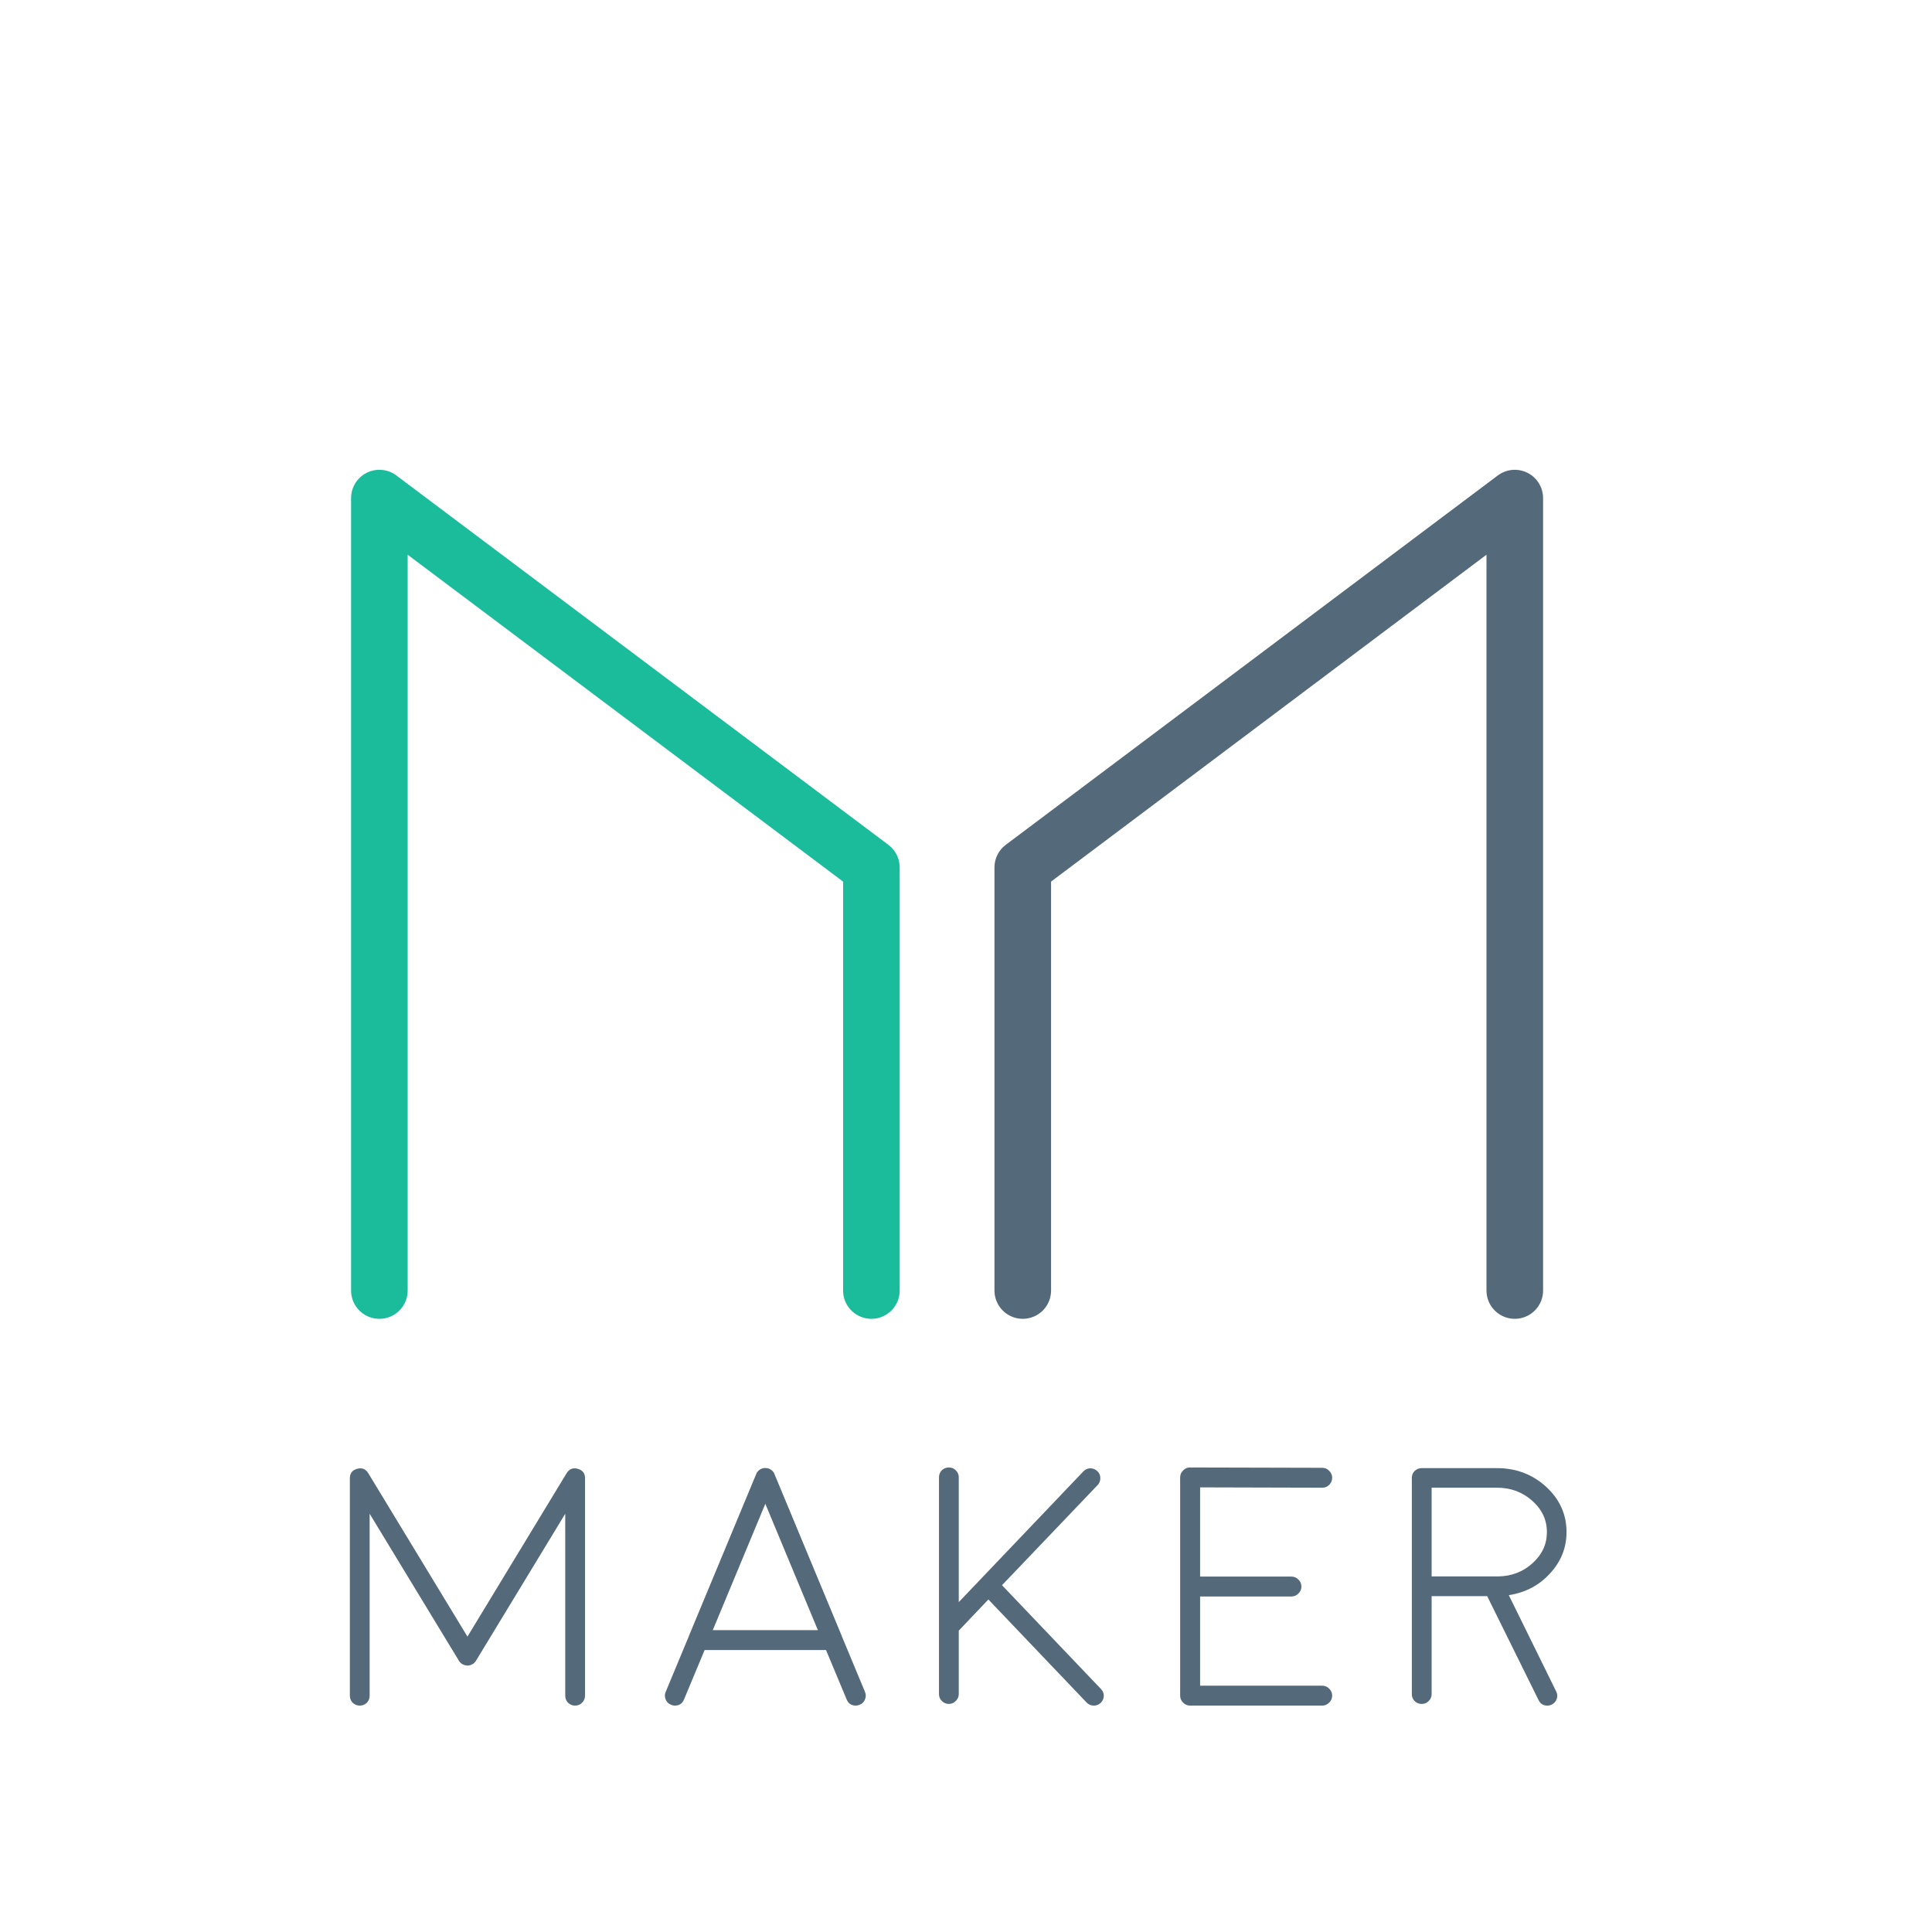
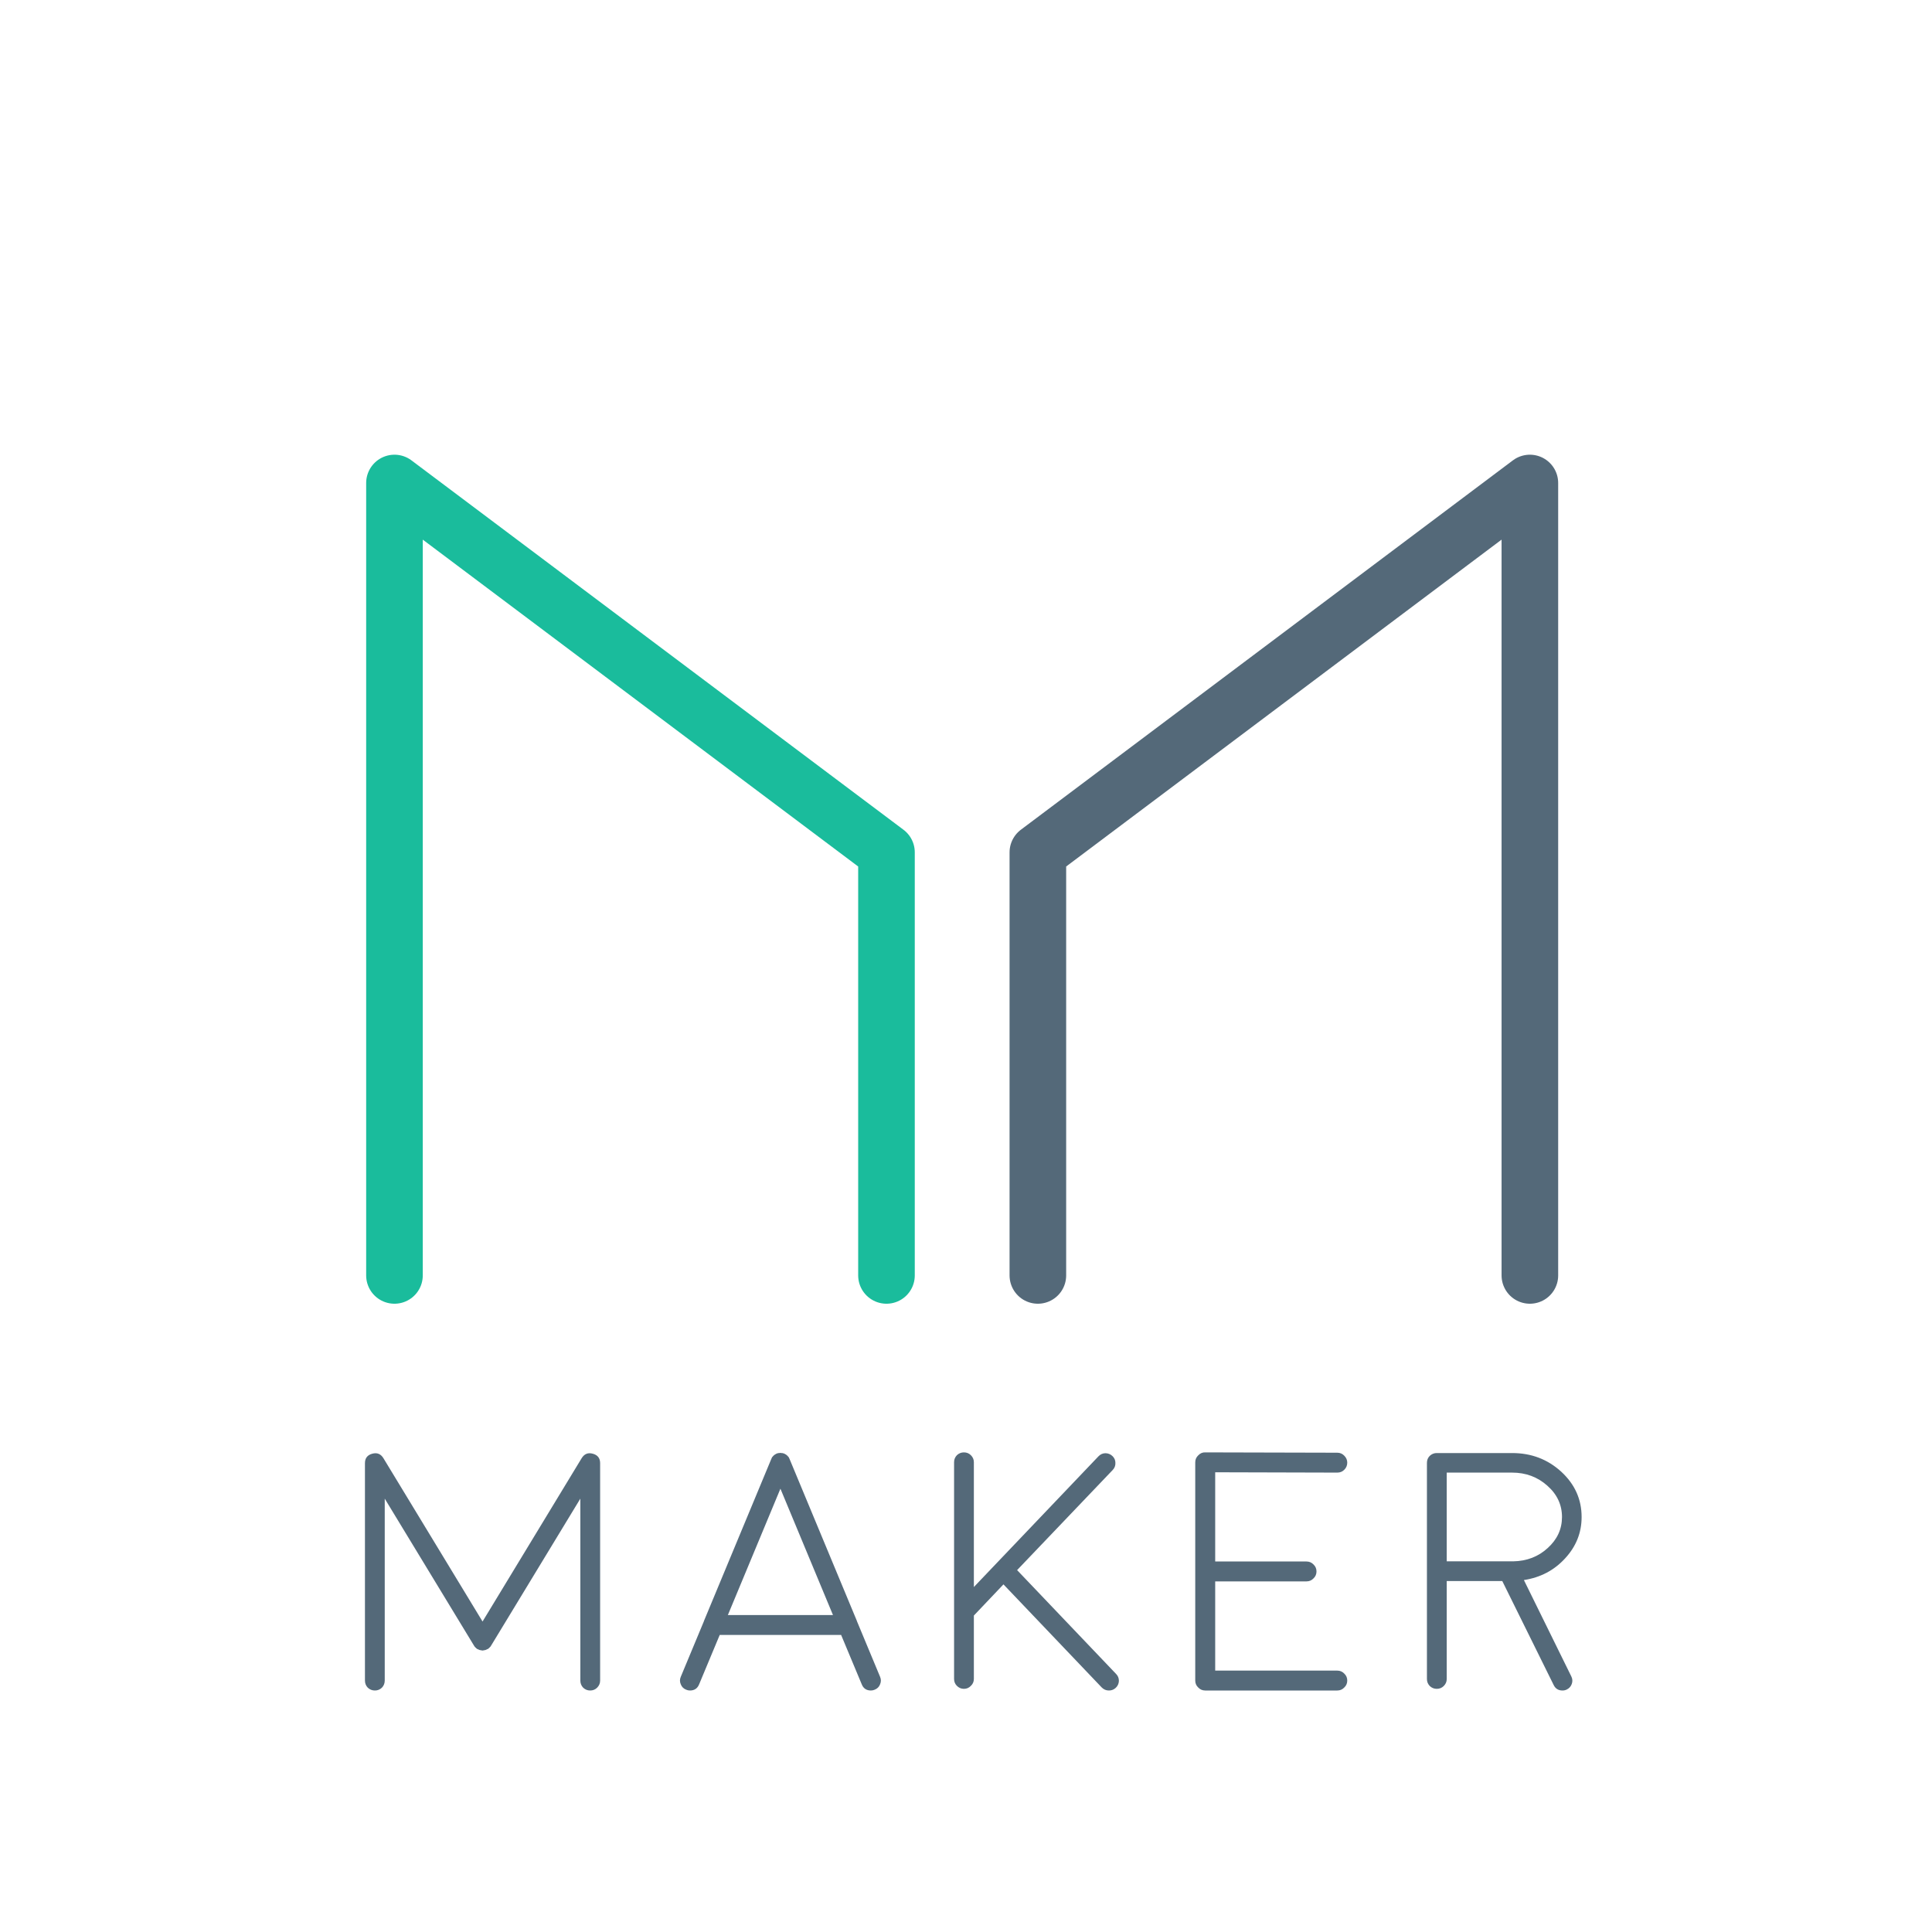
<svg xmlns="http://www.w3.org/2000/svg" width="128px" height="128px" viewBox="0 0 128 128" version="1.1">
  <defs />
  <g id="Page-1" stroke="none" stroke-width="1" fill="none" fill-rule="evenodd">
    <g id="128">
-       <g id="logo-maker" transform="translate(22, 33)">
-         <g id="Path-3-Copy-4-+-Path-3-Copy-5-Copy" transform="translate(3.134328, 0)" stroke-width="3.75" stroke-linecap="round" stroke-linejoin="round">
+       <g id="logo-maker" transform="translate(24, 32)">
+         <g id="Path-3-Copy-4-+-Path-3-Copy-5-Copy" transform="translate(2.134328, 0)" stroke-width="3.75" stroke-linecap="round" stroke-linejoin="round">
          <path d="M32.597,52.5 L32.597,24.471 L0,0 L0,52.5" id="Path-3-Copy-4" stroke="#1ABC9C" />
          <path d="M75.224,52.5 L75.224,24.471 L42.627,0 L42.627,52.5" id="Path-3-Copy-5" stroke="#546979" transform="translate(58.92537, 26.25) scale(-1, 1) translate(-58.92537, -26.25) " />
        </g>
-         <path d="M2.49,67.289 L8.408,77.034 C8.408,77.034 8.411,77.037 8.419,77.045 L8.419,77.056 C8.433,77.07 8.448,77.089 8.463,77.111 C8.477,77.125 8.492,77.14 8.507,77.155 C8.521,77.169 8.536,77.184 8.551,77.198 C8.573,77.213 8.591,77.228 8.606,77.242 C8.643,77.264 8.65,77.268 8.628,77.253 C8.635,77.253 8.639,77.257 8.639,77.264 L8.661,77.264 C8.683,77.279 8.705,77.29 8.727,77.297 C8.742,77.305 8.76,77.312 8.782,77.319 C8.804,77.327 8.826,77.33 8.848,77.33 C8.863,77.338 8.881,77.341 8.903,77.341 C8.925,77.349 8.948,77.352 8.97,77.352 C8.992,77.352 9.014,77.349 9.036,77.341 C9.058,77.341 9.076,77.338 9.091,77.33 C9.113,77.33 9.135,77.327 9.157,77.319 C9.179,77.312 9.197,77.305 9.212,77.297 C9.234,77.29 9.256,77.279 9.278,77.264 C9.307,77.25 9.319,77.246 9.311,77.253 C9.289,77.268 9.296,77.264 9.333,77.242 C9.348,77.228 9.366,77.213 9.388,77.198 C9.403,77.184 9.418,77.169 9.432,77.155 C9.44,77.147 9.454,77.133 9.476,77.111 C9.491,77.089 9.506,77.07 9.521,77.056 L9.521,77.045 C9.528,77.037 9.532,77.034 9.532,77.034 L15.449,67.289 L15.449,79.341 C15.449,79.524 15.511,79.681 15.636,79.813 C15.768,79.938 15.923,80 16.099,80 C16.283,80 16.437,79.938 16.562,79.813 C16.694,79.681 16.76,79.524 16.76,79.341 L16.76,64.938 C16.76,64.608 16.598,64.399 16.275,64.312 C15.959,64.224 15.713,64.323 15.537,64.608 L8.97,75.43 L2.402,64.608 C2.226,64.323 1.98,64.224 1.664,64.312 C1.341,64.399 1.179,64.608 1.179,64.938 L1.179,79.341 C1.179,79.524 1.241,79.681 1.366,79.813 C1.499,79.938 1.657,80 1.84,80 C2.017,80 2.171,79.938 2.303,79.813 C2.428,79.681 2.49,79.524 2.49,79.341 L2.49,67.289 Z M25.223,75.001 L28.705,66.63 L32.187,75.001 L25.223,75.001 Z M22.711,80 C23.005,80 23.207,79.865 23.317,79.594 L24.683,76.32 L32.727,76.32 L34.094,79.594 C34.204,79.865 34.406,80 34.7,80 C34.788,80 34.872,79.982 34.953,79.945 C35.122,79.879 35.24,79.762 35.306,79.594 C35.379,79.425 35.379,79.257 35.306,79.088 L33.774,75.408 L33.774,75.397 L29.311,64.663 C29.297,64.626 29.278,64.586 29.256,64.542 C29.256,64.55 29.242,64.535 29.212,64.498 C29.19,64.469 29.175,64.451 29.168,64.443 C29.161,64.443 29.142,64.429 29.113,64.399 C29.084,64.377 29.069,64.366 29.069,64.366 C28.995,64.315 28.915,64.282 28.827,64.268 C28.834,64.268 28.815,64.268 28.771,64.268 C28.735,64.26 28.713,64.257 28.705,64.257 C28.698,64.257 28.672,64.26 28.628,64.268 L28.573,64.268 C28.492,64.282 28.415,64.315 28.342,64.366 C28.349,64.359 28.334,64.37 28.298,64.399 C28.268,64.421 28.25,64.436 28.243,64.443 C28.235,64.451 28.22,64.469 28.198,64.498 C28.169,64.528 28.154,64.542 28.154,64.542 C28.132,64.586 28.114,64.626 28.099,64.663 L23.637,75.397 L23.637,75.408 L22.105,79.088 C22.031,79.257 22.031,79.425 22.105,79.594 C22.171,79.762 22.289,79.879 22.457,79.945 C22.538,79.982 22.623,80 22.711,80 L22.711,80 Z M41.323,79.692 C41.455,79.568 41.521,79.414 41.521,79.231 L41.521,75.034 L43.482,72.969 L49.995,79.802 C50.127,79.934 50.285,80 50.469,80 C50.645,80 50.795,79.941 50.92,79.824 C51.053,79.7 51.122,79.546 51.13,79.363 C51.13,79.18 51.067,79.026 50.942,78.901 L44.386,72.024 L50.722,65.388 C50.847,65.256 50.906,65.099 50.898,64.916 C50.898,64.74 50.832,64.59 50.7,64.465 C50.568,64.341 50.41,64.279 50.226,64.279 C50.05,64.286 49.899,64.355 49.774,64.487 L41.521,73.145 L41.521,64.872 C41.521,64.696 41.455,64.542 41.323,64.41 C41.198,64.286 41.044,64.224 40.86,64.224 C40.684,64.224 40.529,64.286 40.397,64.41 C40.272,64.542 40.21,64.696 40.21,64.872 L40.21,79.231 C40.21,79.414 40.272,79.568 40.397,79.692 C40.529,79.824 40.684,79.89 40.86,79.89 C41.044,79.89 41.198,79.824 41.323,79.692 L41.323,79.692 Z M65.598,80 C65.782,80 65.936,79.934 66.061,79.802 C66.193,79.678 66.259,79.524 66.259,79.341 C66.259,79.158 66.193,79.004 66.061,78.879 C65.936,78.748 65.782,78.682 65.598,78.682 L57.51,78.682 L57.51,72.771 L63.56,72.771 C63.743,72.771 63.898,72.705 64.023,72.573 C64.155,72.449 64.221,72.295 64.221,72.112 C64.221,71.929 64.155,71.775 64.023,71.65 C63.898,71.519 63.743,71.453 63.56,71.453 L57.51,71.453 L57.51,65.542 L65.598,65.564 C65.782,65.564 65.936,65.502 66.061,65.377 C66.193,65.245 66.259,65.088 66.259,64.905 C66.259,64.729 66.193,64.575 66.061,64.443 C65.936,64.312 65.782,64.246 65.598,64.246 L56.849,64.224 C56.673,64.216 56.519,64.282 56.386,64.421 C56.254,64.546 56.188,64.7 56.188,64.883 L56.188,79.341 C56.188,79.524 56.254,79.678 56.386,79.802 C56.511,79.934 56.665,80 56.849,80 L65.598,80 Z M79.538,70.563 C78.914,71.134 78.153,71.427 77.257,71.442 L72.849,71.442 L72.849,65.564 L77.18,65.564 C78.091,65.564 78.869,65.853 79.516,66.432 C80.162,67.003 80.486,67.695 80.486,68.508 C80.486,69.307 80.17,69.991 79.538,70.563 L79.538,70.563 Z M72.188,64.268 C72.012,64.268 71.858,64.33 71.725,64.454 C71.601,64.579 71.538,64.733 71.538,64.916 L71.538,79.242 C71.538,79.418 71.601,79.572 71.725,79.703 C71.858,79.828 72.012,79.89 72.188,79.89 C72.372,79.89 72.526,79.828 72.651,79.703 C72.783,79.572 72.849,79.418 72.849,79.242 L72.849,72.749 L76.53,72.749 L79.935,79.637 C80.052,79.879 80.247,80 80.519,80 C80.622,80 80.717,79.978 80.805,79.934 C80.967,79.854 81.077,79.729 81.136,79.561 C81.195,79.392 81.184,79.227 81.103,79.066 L77.962,72.683 C79.057,72.515 79.964,72.039 80.684,71.255 C81.419,70.464 81.786,69.548 81.786,68.508 C81.786,67.336 81.338,66.337 80.442,65.509 C79.538,64.681 78.451,64.268 77.18,64.268 L72.188,64.268 Z" id="Maker" fill="#546979" />
+         <path d="M1.49,67.289 L7.408,77.034 C7.408,77.034 7.411,77.037 7.419,77.045 L7.419,77.056 C7.433,77.07 7.448,77.089 7.463,77.111 C7.477,77.125 7.492,77.14 7.507,77.155 C7.521,77.169 7.536,77.184 7.551,77.198 C7.573,77.213 7.591,77.228 7.606,77.242 C7.643,77.264 7.65,77.268 7.628,77.253 C7.635,77.253 7.639,77.257 7.639,77.264 L7.661,77.264 C7.683,77.279 7.705,77.29 7.727,77.297 C7.742,77.305 7.76,77.312 7.782,77.319 C7.804,77.327 7.826,77.33 7.848,77.33 C7.863,77.338 7.881,77.341 7.903,77.341 C7.925,77.349 7.948,77.352 7.97,77.352 C7.992,77.352 8.014,77.349 8.036,77.341 C8.058,77.341 8.076,77.338 8.091,77.33 C8.113,77.33 8.135,77.327 8.157,77.319 C8.179,77.312 8.197,77.305 8.212,77.297 C8.234,77.29 8.256,77.279 8.278,77.264 C8.307,77.25 8.319,77.246 8.311,77.253 C8.289,77.268 8.296,77.264 8.333,77.242 C8.348,77.228 8.366,77.213 8.388,77.198 C8.403,77.184 8.418,77.169 8.432,77.155 C8.44,77.147 8.454,77.133 8.476,77.111 C8.491,77.089 8.506,77.07 8.521,77.056 L8.521,77.045 C8.528,77.037 8.532,77.034 8.532,77.034 L14.449,67.289 L14.449,79.341 C14.449,79.524 14.511,79.681 14.636,79.813 C14.768,79.938 14.923,80 15.099,80 C15.283,80 15.437,79.938 15.562,79.813 C15.694,79.681 15.76,79.524 15.76,79.341 L15.76,64.938 C15.76,64.608 15.598,64.399 15.275,64.312 C14.959,64.224 14.713,64.323 14.537,64.608 L7.97,75.43 L1.402,64.608 C1.226,64.323 0.98,64.224 0.664,64.312 C0.341,64.399 0.179,64.608 0.179,64.938 L0.179,79.341 C0.179,79.524 0.241,79.681 0.366,79.813 C0.499,79.938 0.657,80 0.84,80 C1.017,80 1.171,79.938 1.303,79.813 C1.428,79.681 1.49,79.524 1.49,79.341 L1.49,67.289 Z M24.223,75.001 L27.705,66.63 L31.187,75.001 L24.223,75.001 Z M21.711,80 C22.005,80 22.207,79.865 22.317,79.594 L23.683,76.32 L31.727,76.32 L33.094,79.594 C33.204,79.865 33.406,80 33.7,80 C33.788,80 33.872,79.982 33.953,79.945 C34.122,79.879 34.24,79.762 34.306,79.594 C34.379,79.425 34.379,79.257 34.306,79.088 L32.774,75.408 L32.774,75.397 L28.311,64.663 C28.297,64.626 28.278,64.586 28.256,64.542 C28.256,64.55 28.242,64.535 28.212,64.498 C28.19,64.469 28.175,64.451 28.168,64.443 C28.161,64.443 28.142,64.429 28.113,64.399 C28.084,64.377 28.069,64.366 28.069,64.366 C27.995,64.315 27.915,64.282 27.827,64.268 C27.834,64.268 27.815,64.268 27.771,64.268 C27.735,64.26 27.713,64.257 27.705,64.257 C27.698,64.257 27.672,64.26 27.628,64.268 L27.573,64.268 C27.492,64.282 27.415,64.315 27.342,64.366 C27.349,64.359 27.334,64.37 27.298,64.399 C27.268,64.421 27.25,64.436 27.243,64.443 C27.235,64.451 27.22,64.469 27.198,64.498 C27.169,64.528 27.154,64.542 27.154,64.542 C27.132,64.586 27.114,64.626 27.099,64.663 L22.637,75.397 L22.637,75.408 L21.105,79.088 C21.031,79.257 21.031,79.425 21.105,79.594 C21.171,79.762 21.289,79.879 21.457,79.945 C21.538,79.982 21.623,80 21.711,80 L21.711,80 Z M40.323,79.692 C40.455,79.568 40.521,79.414 40.521,79.231 L40.521,75.034 L42.482,72.969 L48.995,79.802 C49.127,79.934 49.285,80 49.469,80 C49.645,80 49.795,79.941 49.92,79.824 C50.053,79.7 50.122,79.546 50.13,79.363 C50.13,79.18 50.067,79.026 49.942,78.901 L43.386,72.024 L49.722,65.388 C49.847,65.256 49.906,65.099 49.898,64.916 C49.898,64.74 49.832,64.59 49.7,64.465 C49.568,64.341 49.41,64.279 49.226,64.279 C49.05,64.286 48.899,64.355 48.774,64.487 L40.521,73.145 L40.521,64.872 C40.521,64.696 40.455,64.542 40.323,64.41 C40.198,64.286 40.044,64.224 39.86,64.224 C39.684,64.224 39.529,64.286 39.397,64.41 C39.272,64.542 39.21,64.696 39.21,64.872 L39.21,79.231 C39.21,79.414 39.272,79.568 39.397,79.692 C39.529,79.824 39.684,79.89 39.86,79.89 C40.044,79.89 40.198,79.824 40.323,79.692 L40.323,79.692 Z M64.598,80 C64.782,80 64.936,79.934 65.061,79.802 C65.193,79.678 65.259,79.524 65.259,79.341 C65.259,79.158 65.193,79.004 65.061,78.879 C64.936,78.748 64.782,78.682 64.598,78.682 L56.51,78.682 L56.51,72.771 L62.56,72.771 C62.743,72.771 62.898,72.705 63.023,72.573 C63.155,72.449 63.221,72.295 63.221,72.112 C63.221,71.929 63.155,71.775 63.023,71.65 C62.898,71.519 62.743,71.453 62.56,71.453 L56.51,71.453 L56.51,65.542 L64.598,65.564 C64.782,65.564 64.936,65.502 65.061,65.377 C65.193,65.245 65.259,65.088 65.259,64.905 C65.259,64.729 65.193,64.575 65.061,64.443 C64.936,64.312 64.782,64.246 64.598,64.246 L55.849,64.224 C55.673,64.216 55.519,64.282 55.386,64.421 C55.254,64.546 55.188,64.7 55.188,64.883 L55.188,79.341 C55.188,79.524 55.254,79.678 55.386,79.802 C55.511,79.934 55.665,80 55.849,80 L64.598,80 Z M78.538,70.563 C77.914,71.134 77.153,71.427 76.257,71.442 L71.849,71.442 L71.849,65.564 L76.18,65.564 C77.091,65.564 77.869,65.853 78.516,66.432 C79.162,67.003 79.486,67.695 79.486,68.508 C79.486,69.307 79.17,69.991 78.538,70.563 L78.538,70.563 Z M71.188,64.268 C71.012,64.268 70.858,64.33 70.725,64.454 C70.601,64.579 70.538,64.733 70.538,64.916 L70.538,79.242 C70.538,79.418 70.601,79.572 70.725,79.703 C70.858,79.828 71.012,79.89 71.188,79.89 C71.372,79.89 71.526,79.828 71.651,79.703 C71.783,79.572 71.849,79.418 71.849,79.242 L71.849,72.749 L75.53,72.749 L78.935,79.637 C79.052,79.879 79.247,80 79.519,80 C79.622,80 79.717,79.978 79.805,79.934 C79.967,79.854 80.077,79.729 80.136,79.561 C80.195,79.392 80.184,79.227 80.103,79.066 L76.962,72.683 C78.057,72.515 78.964,72.039 79.684,71.255 C80.419,70.464 80.786,69.548 80.786,68.508 C80.786,67.336 80.338,66.337 79.442,65.509 C78.538,64.681 77.451,64.268 76.18,64.268 L71.188,64.268 Z" id="Maker" fill="#546979" />
      </g>
    </g>
  </g>
</svg>
